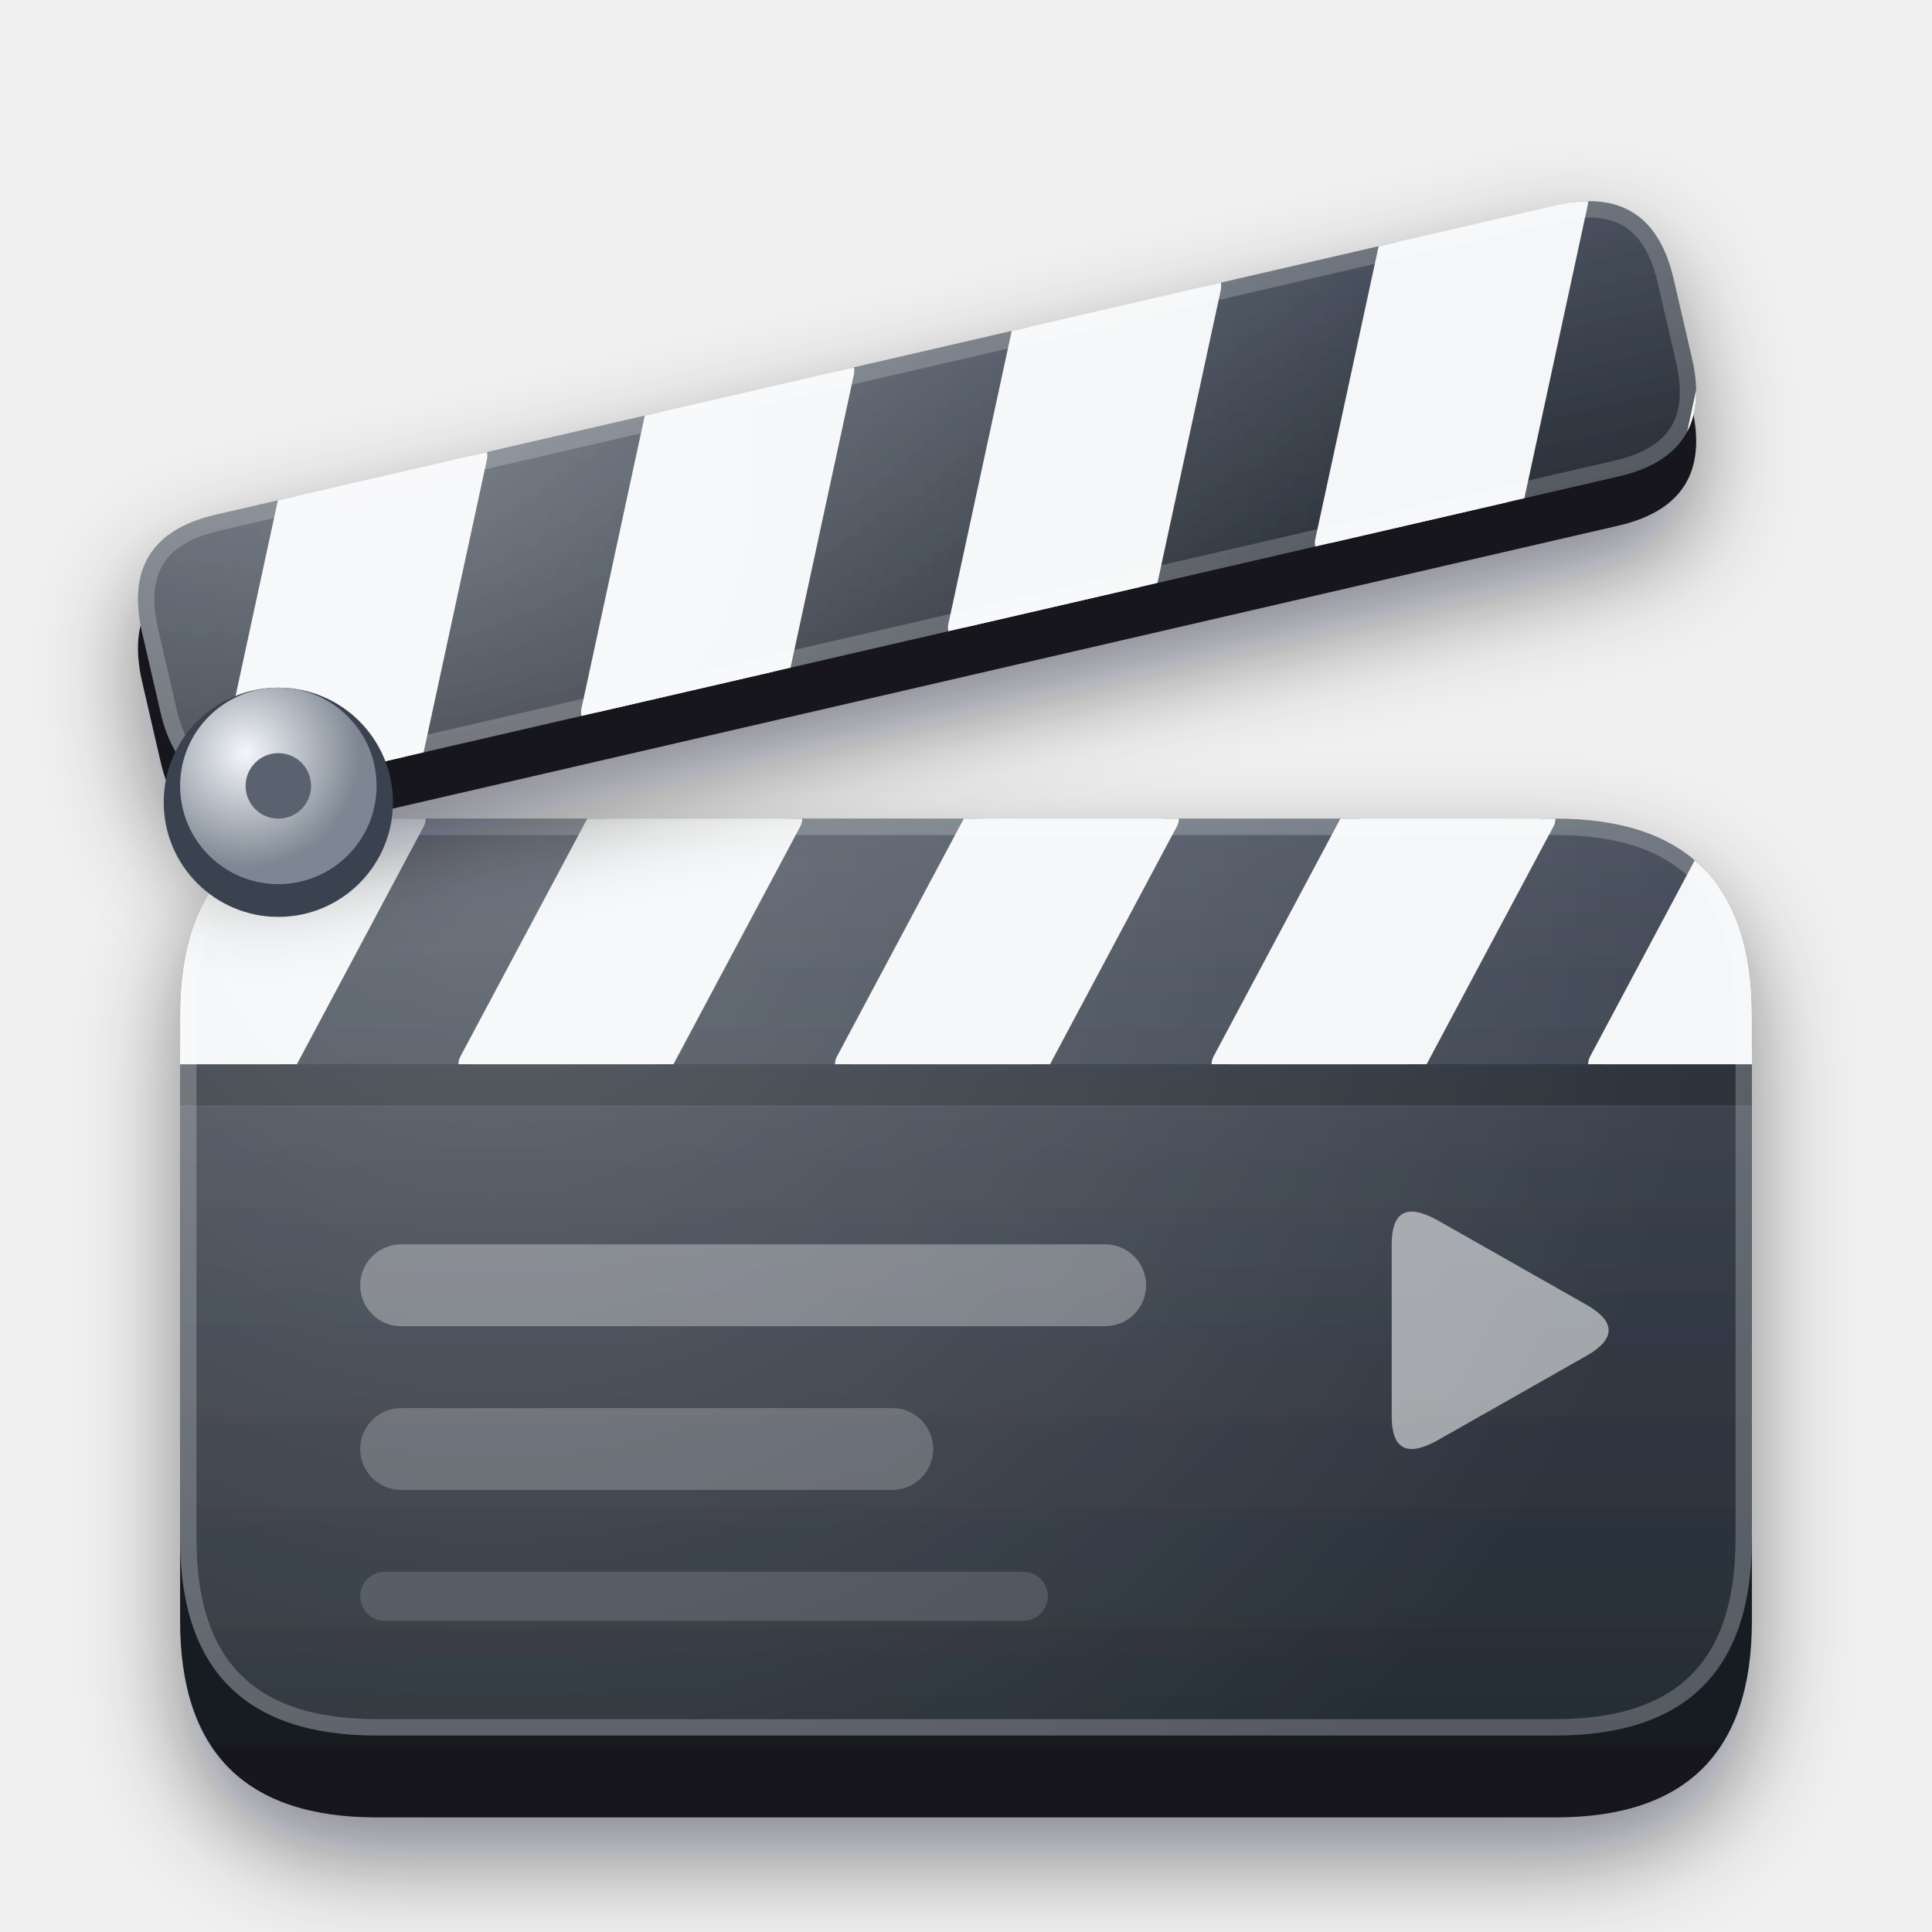
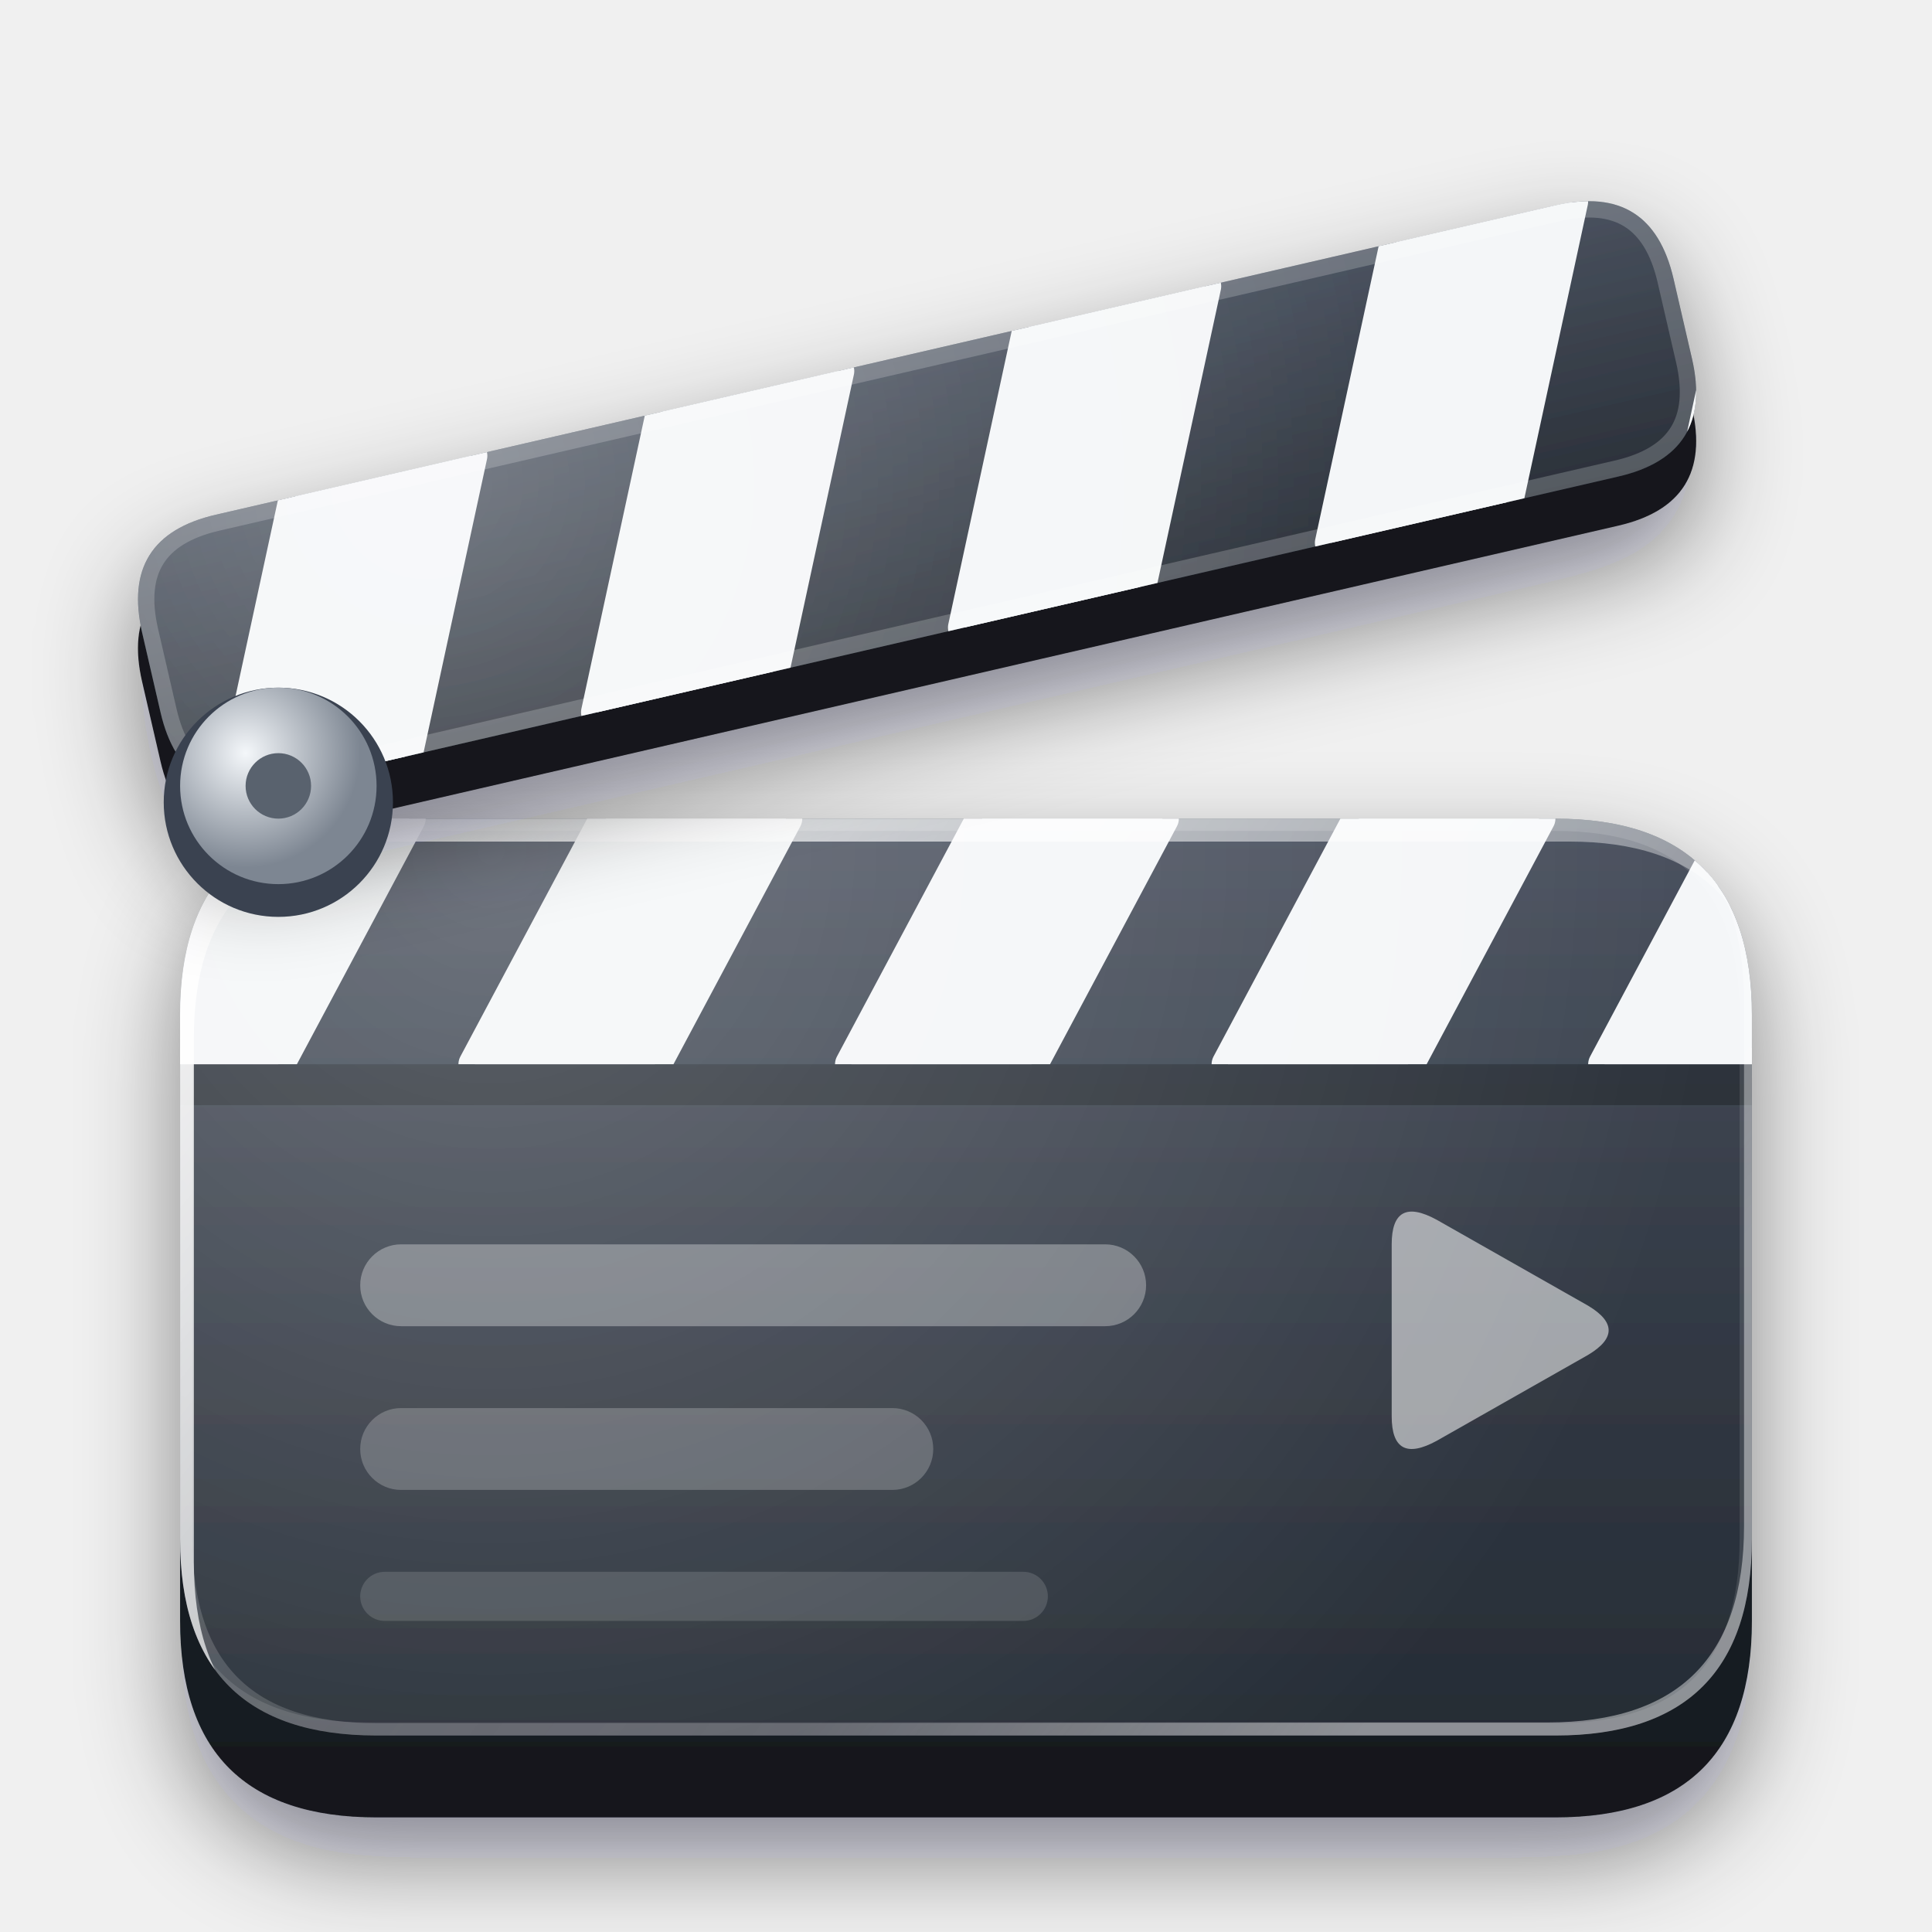
- <svg xmlns="http://www.w3.org/2000/svg" width="236" height="236" viewBox="0 0 236 236" fill="none">
-   <defs>
-     <linearGradient id="vd_body" x1="118" y1="100" x2="118" y2="212" gradientUnits="userSpaceOnUse">
-       <stop offset="0" stop-color="#4a525f" />
-       <stop offset="0.5" stop-color="#343b46" />
-       <stop offset="1" stop-color="#262c35" />
-     </linearGradient>
-     <linearGradient id="vd_side" x1="0" y1="200" x2="0" y2="222" gradientUnits="userSpaceOnUse">
-       <stop offset="0" stop-color="#171b21" />
-       <stop offset="1" stop-color="#0e1115" />
-     </linearGradient>
-     <linearGradient id="vd_arm" x1="0" y1="62" x2="0" y2="96" gradientUnits="userSpaceOnUse">
-       <stop offset="0" stop-color="#4a525f" />
-       <stop offset="1" stop-color="#2b313a" />
-     </linearGradient>
-     <radialGradient id="vd_hinge" cx="30" cy="92" r="14" gradientUnits="userSpaceOnUse">
-       <stop offset="0" stop-color="#f4f7fa" />
-       <stop offset="1" stop-color="#7d8692" />
-     </radialGradient>
-     <radialGradient id="vd_bloom" cx="60" cy="104" r="150" gradientUnits="userSpaceOnUse">
-       <stop offset="0" stop-color="white" stop-opacity="0.22" />
-       <stop offset="1" stop-color="white" stop-opacity="0" />
-     </radialGradient>
-     <radialGradient id="vd_bloom2" cx="60" cy="64" r="120" gradientUnits="userSpaceOnUse">
-       <stop offset="0" stop-color="white" stop-opacity="0.25" />
-       <stop offset="1" stop-color="white" stop-opacity="0" />
-     </radialGradient>
-     <clipPath id="vd_clip">
-       <path d="M46 100H190Q214 100 214 124V188Q214 212 190 212H46Q22 212 22 188V124Q22 100 46 100Z" />
-     </clipPath>
-     <clipPath id="vd_band">
-       <rect x="22" y="100" width="192" height="30" />
-     </clipPath>
-     <clipPath id="vd_arm_clip">
-       <path d="M34 62H202Q214 62 214 74V84Q214 96 202 96H34Q22 96 22 84V74Q22 62 34 62Z" />
-     </clipPath>
-     <filter id="vd_shadow" x="-20" y="-20" width="276" height="276" filterUnits="userSpaceOnUse" color-interpolation-filters="sRGB">
+ <svg xmlns="http://www.w3.org/2000/svg" width="236" height="236" viewBox="0 0 236 236" preserveAspectRatio="none">
+   <defs>
+     <filter id="shadow1" x="-20" y="-20" width="276" height="276" filterUnits="userSpaceOnUse" color-interpolation-filters="sRGB">
      <feDropShadow dx="0" dy="5" stdDeviation="6" flood-color="#0d0f14" flood-opacity="0.45" />
    </filter>
  </defs>
-   <g filter="url(#vd_shadow)">
-     <path d="M46 100H190Q214 100 214 124V188Q214 212 190 212H46Q22 212 22 188V124Q22 100 46 100Z" fill="url(#vd_side)" transform="translate(0 10)" />
-     <path d="M46 100H190Q214 100 214 124V188Q214 212 190 212H46Q22 212 22 188V124Q22 100 46 100Z" fill="url(#vd_body)" />
-   </g>
-   <g clip-path="url(#vd_clip)">
-     <g clip-path="url(#vd_band)">
-       <path d="M12 130L28 100H50L34 130Z" fill="#f4f6f8" stroke="#f4f6f8" stroke-width="4" stroke-linejoin="round" />
-       <path d="M58 130L74 100H96L80 130Z" fill="#f4f6f8" stroke="#f4f6f8" stroke-width="4" stroke-linejoin="round" />
-       <path d="M104 130L120 100H142L126 130Z" fill="#f4f6f8" stroke="#f4f6f8" stroke-width="4" stroke-linejoin="round" />
-       <path d="M150 130L166 100H188L172 130Z" fill="#f4f6f8" stroke="#f4f6f8" stroke-width="4" stroke-linejoin="round" />
-       <path d="M196 130L212 100H234L218 130Z" fill="#f4f6f8" stroke="#f4f6f8" stroke-width="4" stroke-linejoin="round" />
-     </g>
-     <rect x="22" y="130" width="192" height="5" fill="#0e1115" opacity="0.35" />
-     <rect width="236" height="236" fill="url(#vd_bloom)" />
-   </g>
-   <path d="M46 100H190Q214 100 214 124V188Q214 212 190 212H46Q22 212 22 188V124Q22 100 46 100Z" stroke="white" stroke-opacity="0.22" stroke-width="4" clip-path="url(#vd_clip)" />
-   <rect x="44" y="152" width="96" height="10" rx="5" fill="white" opacity="0.32" />
-   <rect x="44" y="172" width="70" height="10" rx="5" fill="white" opacity="0.22" />
-   <rect x="44" y="192" width="84" height="6" rx="3" fill="white" opacity="0.14" />
-   <path d="M170 152Q170 146 175.5 149L194 159.5Q199 162.5 194 165.5L175.5 176Q170 179 170 173Z" fill="white" opacity="0.55" />
-   <g filter="url(#vd_shadow)">
-     <g transform="translate(0 6)">
-       <path d="M34 62H202Q214 62 214 74V84Q214 96 202 96H34Q22 96 22 84V74Q22 62 34 62Z" transform="rotate(-13 34 96)" fill="#14181e" />
-     </g>
-     <g transform="rotate(-13 34 96)">
-       <path d="M34 62H202Q214 62 214 74V84Q214 96 202 96H34Q22 96 22 84V74Q22 62 34 62Z" fill="url(#vd_arm)" />
-       <g clip-path="url(#vd_arm_clip)">
-         <path d="M28 96L44 62H66L50 96Z" fill="#f4f6f8" stroke="#f4f6f8" stroke-width="4" stroke-linejoin="round" />
-         <path d="M74 96L90 62H112L96 96Z" fill="#f4f6f8" stroke="#f4f6f8" stroke-width="4" stroke-linejoin="round" />
-         <path d="M120 96L136 62H158L142 96Z" fill="#f4f6f8" stroke="#f4f6f8" stroke-width="4" stroke-linejoin="round" />
-         <path d="M166 96L182 62H204L188 96Z" fill="#f4f6f8" stroke="#f4f6f8" stroke-width="4" stroke-linejoin="round" />
-         <path d="M212 96L228 62H250L234 96Z" fill="#f4f6f8" stroke="#f4f6f8" stroke-width="4" stroke-linejoin="round" />
-         <rect width="236" height="236" fill="url(#vd_bloom2)" />
-       </g>
-       <path d="M34 62H202Q214 62 214 74V84Q214 96 202 96H34Q22 96 22 84V74Q22 62 34 62Z" stroke="white" stroke-opacity="0.2" stroke-width="4" clip-path="url(#vd_arm_clip)" />
-     </g>
-   </g>
-   <circle cx="34" cy="98" r="14" fill="#3a4250" />
-   <circle cx="34" cy="96" r="12" fill="url(#vd_hinge)" />
-   <circle cx="34" cy="96" r="4" fill="#59626e" />
+   <g filter="url(#shadow1)">
+     <g fill="none">
+       <defs>
+         <linearGradient id="l2-vd_side" x1="0" y1="200" x2="0" y2="222" gradientUnits="userSpaceOnUse">
+           <stop offset="0" stop-color="#171b21" />
+           <stop offset="1" stop-color="#0e1115" />
+         </linearGradient>
+       </defs>
+       <path d="M46 100H190Q214 100 214 124V188Q214 212 190 212H46Q22 212 22 188V124Q22 100 46 100Z" fill="url(#l2-vd_side)" transform="translate(0 10)" />
+     </g>
+     <g fill="none">
+       <defs>
+         <linearGradient id="l3-vd_body" x1="118" y1="100" x2="118" y2="212" gradientUnits="userSpaceOnUse">
+           <stop offset="0" stop-color="#4a525f" />
+           <stop offset="0.5" stop-color="#343b46" />
+           <stop offset="1" stop-color="#262c35" />
+         </linearGradient>
+       </defs>
+       <path d="M46 100H190Q214 100 214 124V188Q214 212 190 212H46Q22 212 22 188V124Q22 100 46 100Z" fill="url(#l3-vd_body)" />
+     </g>
+   </g>
+   <defs>
+     <clipPath id="clip4">
+       <path d="M46 100 H190 Q214 100 214 124 V188 Q214 212 190 212 H46 Q22 212 22 188 V124 Q22 100 46 100 Z" clip-rule="nonzero" />
+     </clipPath>
+   </defs>
+   <g clip-path="url(#clip4)">
+     <defs>
+       <clipPath id="clip5">
+         <path d="M22 100 H214 V130 H22 Z" clip-rule="nonzero" />
+       </clipPath>
+     </defs>
+     <g clip-path="url(#clip5)">
+       <g fill="none">
+         <path d="M12 130L28 100H50L34 130Z" fill="#f4f6f8" stroke="#f4f6f8" stroke-width="4" stroke-linejoin="round" />
+       </g>
+       <g fill="none">
+         <path d="M58 130L74 100H96L80 130Z" fill="#f4f6f8" stroke="#f4f6f8" stroke-width="4" stroke-linejoin="round" />
+       </g>
+       <g fill="none">
+         <path d="M104 130L120 100H142L126 130Z" fill="#f4f6f8" stroke="#f4f6f8" stroke-width="4" stroke-linejoin="round" />
+       </g>
+       <g fill="none">
+         <path d="M150 130L166 100H188L172 130Z" fill="#f4f6f8" stroke="#f4f6f8" stroke-width="4" stroke-linejoin="round" />
+       </g>
+       <g fill="none">
+         <path d="M196 130L212 100H234L218 130Z" fill="#f4f6f8" stroke="#f4f6f8" stroke-width="4" stroke-linejoin="round" />
+       </g>
+     </g>
+     <g fill="none">
+       <rect x="22" y="130" width="192" height="5" fill="#0e1115" opacity="0.35" />
+     </g>
+     <g fill="none">
+       <defs>
+         <radialGradient id="l12-vd_bloom" cx="60" cy="104" r="150" gradientUnits="userSpaceOnUse">
+           <stop offset="0" stop-color="white" stop-opacity="0.22" />
+           <stop offset="1" stop-color="white" stop-opacity="0" />
+         </radialGradient>
+       </defs>
+       <rect width="236" height="236" fill="url(#l12-vd_bloom)" />
+     </g>
+   </g>
+   <defs>
+     <clipPath id="rim13">
+       <path d="M46 100H190Q214 100 214 124V188Q214 212 190 212H46Q22 212 22 188V124Q22 100 46 100Z" clip-rule="nonzero" />
+     </clipPath>
+     <linearGradient id="rim13g0" x1="22" y1="100" x2="166" y2="212" gradientUnits="userSpaceOnUse">
+       <stop offset="0" stop-color="#ffffff" stop-opacity="0.200" />
+       <stop offset="1" stop-color="#ffffff" stop-opacity="0.100" />
+     </linearGradient>
+     <linearGradient id="rim13g1" x1="22" y1="100" x2="166" y2="212" gradientUnits="userSpaceOnUse">
+       <stop offset="0" stop-color="#ffffff" stop-opacity="0.950" />
+       <stop offset="0.45" stop-color="#ffffff" stop-opacity="0.600" />
+       <stop offset="1" stop-color="#ffffff" stop-opacity="0.250" />
+     </linearGradient>
+     <linearGradient id="rim13g2" x1="22" y1="100" x2="166" y2="212" gradientUnits="userSpaceOnUse">
+       <stop offset="0" stop-color="#ffffff" stop-opacity="0.050" />
+       <stop offset="0.7" stop-color="#ffffff" stop-opacity="0.150" />
+       <stop offset="1" stop-color="#ffffff" stop-opacity="0.420" />
+     </linearGradient>
+   </defs>
+   <g clip-path="url(#rim13)">
+     <path d="M46 100H190Q214 100 214 124V188Q214 212 190 212H46Q22 212 22 188V124Q22 100 46 100Z" fill="none" stroke="url(#rim13g0)" stroke-width="3" />
+     <path d="M46 100H190Q214 100 214 124V188Q214 212 190 212H46Q22 212 22 188V124Q22 100 46 100ZM47.68 102.8 H191.68 Q215.68 102.8 215.68 126.8 V190.8 Q215.68 214.8 191.68 214.8 H47.68 Q23.68 214.8 23.68 190.8 V126.8 Q23.68 102.8 47.68 102.8 Z" fill="url(#rim13g1)" fill-rule="evenodd" />
+     <path d="M46 100H190Q214 100 214 124V188Q214 212 190 212H46Q22 212 22 188V124Q22 100 46 100ZM45.04 98.4 H189.04 Q213.04 98.4 213.04 122.4 V186.4 Q213.04 210.4 189.04 210.4 H45.04 Q21.04 210.4 21.04 186.4 V122.4 Q21.04 98.4 45.04 98.4 Z" fill="url(#rim13g2)" fill-rule="evenodd" />
+   </g>
+   <g fill="none">
+     <rect x="44" y="152" width="96" height="10" rx="5" fill="white" opacity="0.32" />
+   </g>
+   <g fill="none">
+     <rect x="44" y="172" width="70" height="10" rx="5" fill="white" opacity="0.22" />
+   </g>
+   <g fill="none">
+     <rect x="44" y="192" width="84" height="6" rx="3" fill="white" opacity="0.14" />
+   </g>
+   <g fill="none">
+     <path d="M170 152Q170 146 175.5 149L194 159.5Q199 162.5 194 165.5L175.5 176Q170 179 170 173Z" fill="white" opacity="0.55" />
+   </g>
+   <defs>
+     <filter id="shadow18" x="-20" y="-20" width="276" height="276" filterUnits="userSpaceOnUse" color-interpolation-filters="sRGB">
+       <feDropShadow dx="0" dy="5" stdDeviation="6" flood-color="#0d0f14" flood-opacity="0.45" />
+     </filter>
+   </defs>
+   <g filter="url(#shadow18)">
+     <g fill="none">
+       <g transform="translate(0 6)">
+         <path d="M34 62H202Q214 62 214 74V84Q214 96 202 96H34Q22 96 22 84V74Q22 62 34 62Z" transform="rotate(-13 34 96)" fill="#14181e" />
+       </g>
+     </g>
+     <g fill="none">
+       <defs>
+         <linearGradient id="l20-vd_arm" x1="0" y1="62" x2="0" y2="96" gradientUnits="userSpaceOnUse">
+           <stop offset="0" stop-color="#4a525f" />
+           <stop offset="1" stop-color="#2b313a" />
+         </linearGradient>
+       </defs>
+       <g transform="rotate(-13 34 96)">
+         <path d="M34 62H202Q214 62 214 74V84Q214 96 202 96H34Q22 96 22 84V74Q22 62 34 62Z" fill="url(#l20-vd_arm)" />
+       </g>
+     </g>
+     <g fill="none">
+       <defs>
+         <clipPath id="l21-vd_arm_clip">
+           <path d="M34 62H202Q214 62 214 74V84Q214 96 202 96H34Q22 96 22 84V74Q22 62 34 62Z" />
+         </clipPath>
+       </defs>
+       <g transform="rotate(-13 34 96)">
+         <g clip-path="url(#l21-vd_arm_clip)">
+           <path d="M28 96L44 62H66L50 96Z" fill="#f4f6f8" stroke="#f4f6f8" stroke-width="4" stroke-linejoin="round" />
+         </g>
+       </g>
+     </g>
+     <g fill="none">
+       <defs>
+         <clipPath id="l22-vd_arm_clip">
+           <path d="M34 62H202Q214 62 214 74V84Q214 96 202 96H34Q22 96 22 84V74Q22 62 34 62Z" />
+         </clipPath>
+       </defs>
+       <g transform="rotate(-13 34 96)">
+         <g clip-path="url(#l22-vd_arm_clip)">
+           <path d="M74 96L90 62H112L96 96Z" fill="#f4f6f8" stroke="#f4f6f8" stroke-width="4" stroke-linejoin="round" />
+         </g>
+       </g>
+     </g>
+     <g fill="none">
+       <defs>
+         <clipPath id="l23-vd_arm_clip">
+           <path d="M34 62H202Q214 62 214 74V84Q214 96 202 96H34Q22 96 22 84V74Q22 62 34 62Z" />
+         </clipPath>
+       </defs>
+       <g transform="rotate(-13 34 96)">
+         <g clip-path="url(#l23-vd_arm_clip)">
+           <path d="M120 96L136 62H158L142 96Z" fill="#f4f6f8" stroke="#f4f6f8" stroke-width="4" stroke-linejoin="round" />
+         </g>
+       </g>
+     </g>
+     <g fill="none">
+       <defs>
+         <clipPath id="l24-vd_arm_clip">
+           <path d="M34 62H202Q214 62 214 74V84Q214 96 202 96H34Q22 96 22 84V74Q22 62 34 62Z" />
+         </clipPath>
+       </defs>
+       <g transform="rotate(-13 34 96)">
+         <g clip-path="url(#l24-vd_arm_clip)">
+           <path d="M166 96L182 62H204L188 96Z" fill="#f4f6f8" stroke="#f4f6f8" stroke-width="4" stroke-linejoin="round" />
+         </g>
+       </g>
+     </g>
+     <g fill="none">
+       <defs>
+         <clipPath id="l25-vd_arm_clip">
+           <path d="M34 62H202Q214 62 214 74V84Q214 96 202 96H34Q22 96 22 84V74Q22 62 34 62Z" />
+         </clipPath>
+       </defs>
+       <g transform="rotate(-13 34 96)">
+         <g clip-path="url(#l25-vd_arm_clip)">
+           <path d="M212 96L228 62H250L234 96Z" fill="#f4f6f8" stroke="#f4f6f8" stroke-width="4" stroke-linejoin="round" />
+         </g>
+       </g>
+     </g>
+     <g fill="none">
+       <defs>
+         <radialGradient id="l26-vd_bloom2" cx="60" cy="64" r="120" gradientUnits="userSpaceOnUse">
+           <stop offset="0" stop-color="white" stop-opacity="0.25" />
+           <stop offset="1" stop-color="white" stop-opacity="0" />
+         </radialGradient>
+         <clipPath id="l26-vd_arm_clip">
+           <path d="M34 62H202Q214 62 214 74V84Q214 96 202 96H34Q22 96 22 84V74Q22 62 34 62Z" />
+         </clipPath>
+       </defs>
+       <g transform="rotate(-13 34 96)">
+         <g clip-path="url(#l26-vd_arm_clip)">
+           <rect width="236" height="236" fill="url(#l26-vd_bloom2)" />
+         </g>
+       </g>
+     </g>
+     <g fill="none">
+       <defs>
+         <clipPath id="l27-vd_arm_clip">
+           <path d="M34 62H202Q214 62 214 74V84Q214 96 202 96H34Q22 96 22 84V74Q22 62 34 62Z" />
+         </clipPath>
+       </defs>
+       <g transform="rotate(-13 34 96)">
+         <path d="M34 62H202Q214 62 214 74V84Q214 96 202 96H34Q22 96 22 84V74Q22 62 34 62Z" stroke="white" stroke-opacity="0.2" stroke-width="4" clip-path="url(#l27-vd_arm_clip)" />
+       </g>
+     </g>
+   </g>
+   <g fill="none">
+     <circle cx="34" cy="98" r="14" fill="#3a4250" />
+   </g>
+   <g fill="none">
+     <defs>
+       <radialGradient id="l29-vd_hinge" cx="30" cy="92" r="14" gradientUnits="userSpaceOnUse">
+         <stop offset="0" stop-color="#f4f7fa" />
+         <stop offset="1" stop-color="#7d8692" />
+       </radialGradient>
+     </defs>
+     <circle cx="34" cy="96" r="12" fill="url(#l29-vd_hinge)" />
+   </g>
+   <g fill="none">
+     <circle cx="34" cy="96" r="4" fill="#59626e" />
+   </g>
</svg>
